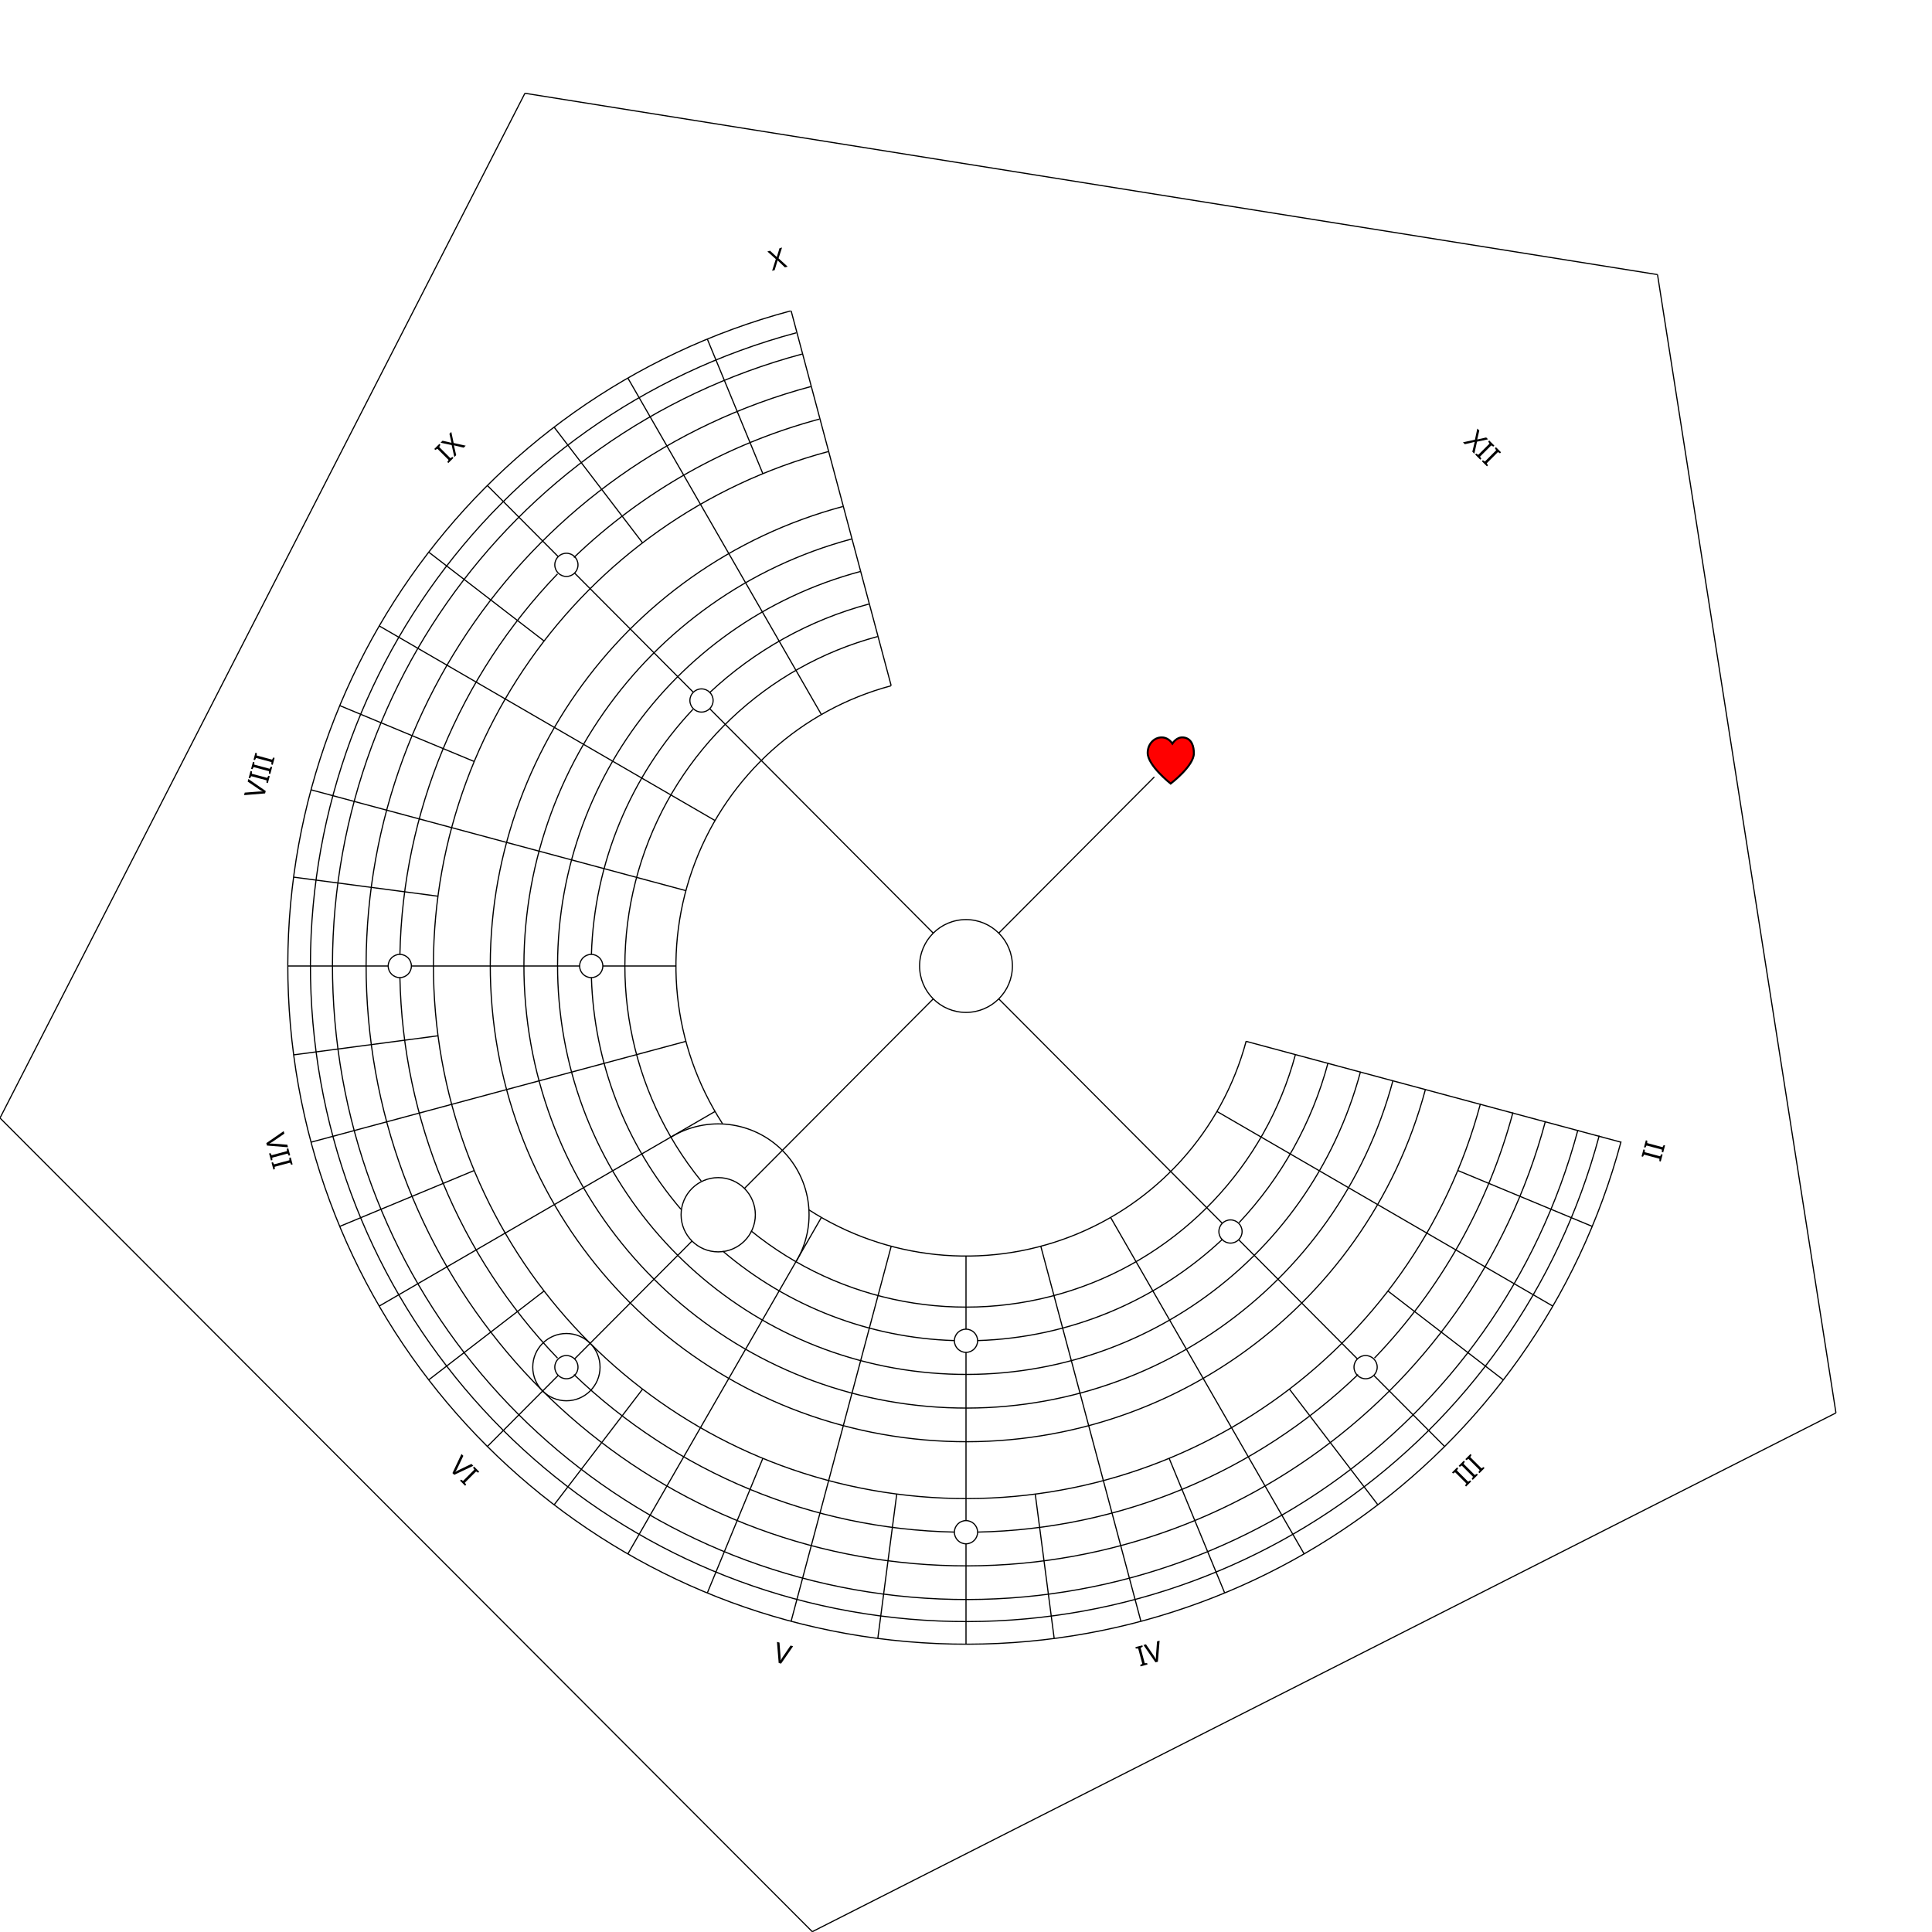
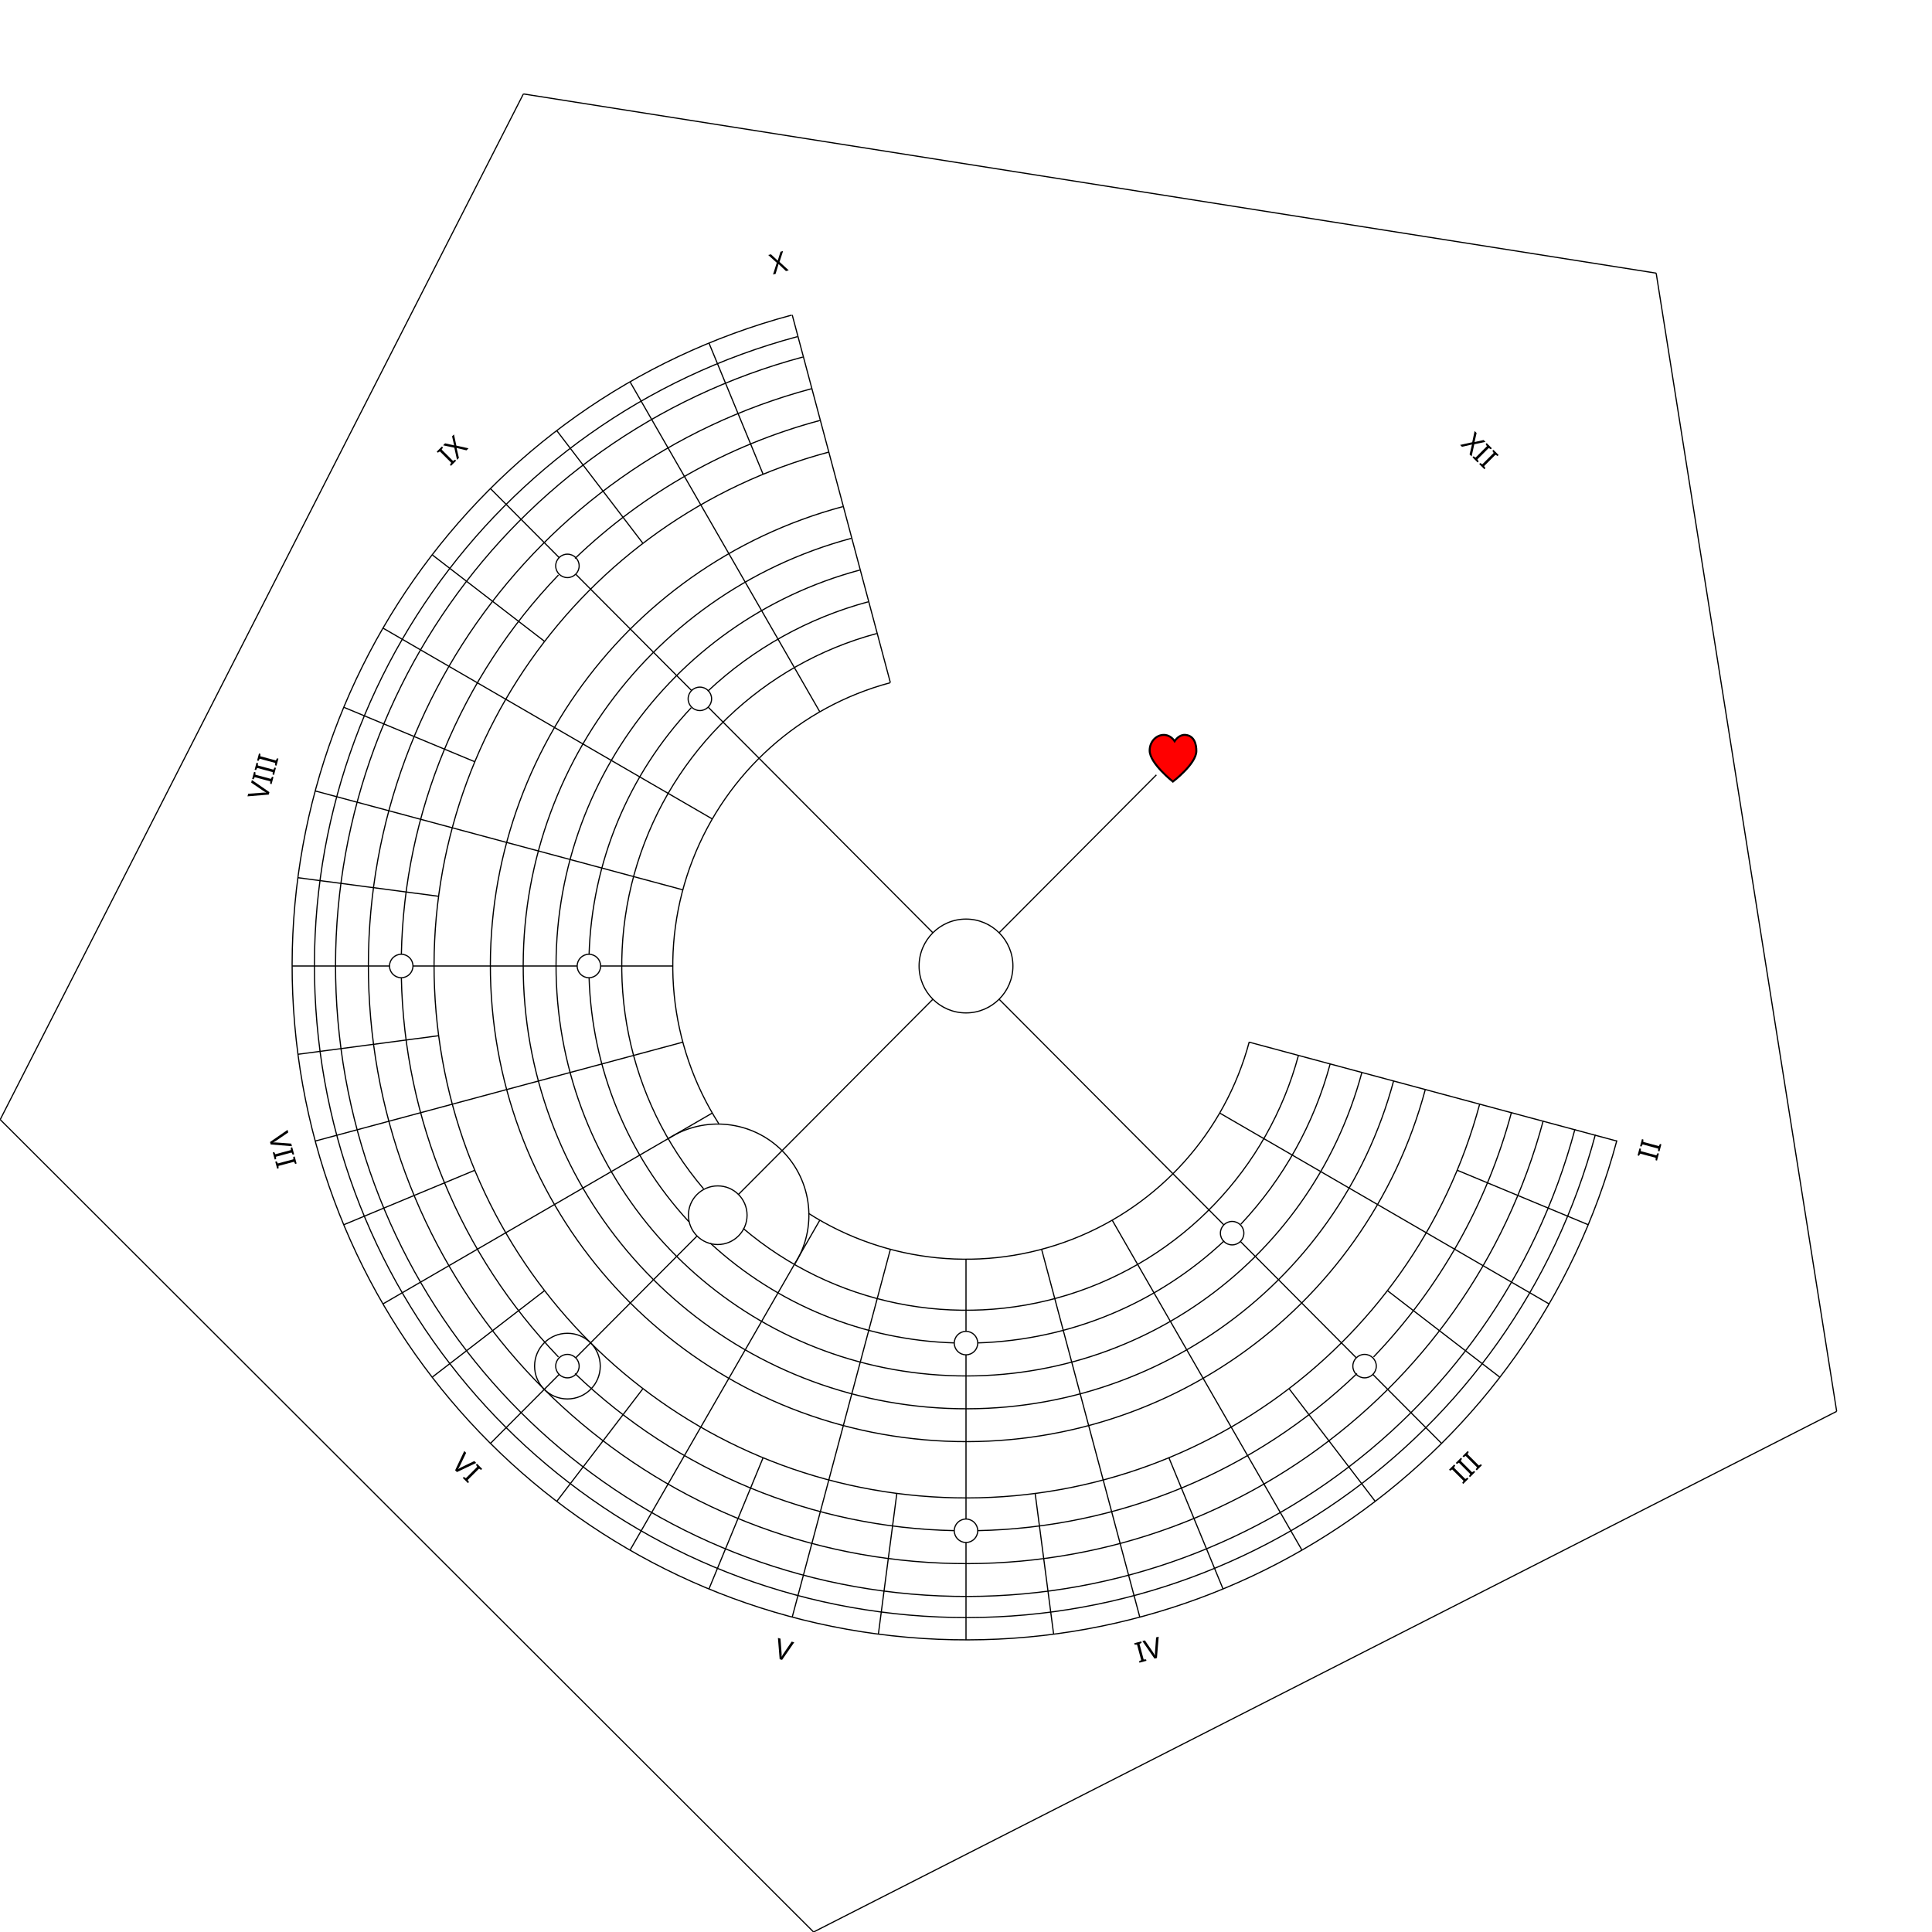
- <svg xmlns="http://www.w3.org/2000/svg" viewBox="-832.565 -832.565 1665.13 1665.13" width="1665.13" height="1665.13">
+ <svg xmlns="http://www.w3.org/2000/svg" viewBox="-823.582 -823.582 1647.165 1647.165" width="1647.165" height="1647.165">
  <g id="esplanade">
-     <path id="esplanade arch_0" d="M 241.481 64.705 A 250.0 250.0 0 0 1 -135.776 209.917" fill="none" stroke="black" />
-     <path id="esplanade arch_1" d="M -209.917 135.776 A 250.0 250.0 0 0 1 -64.705 -241.481" fill="none" stroke="black" />
+     <path id="esplanade arch_0" d="M 241.481 64.705 A 250.0 250.0 0 0 1 -134.357 210.827" fill="none" stroke="black" />
+     <path id="esplanade arch_1" d="M -210.827 134.357 A 250.0 250.0 0 0 1 -64.705 -241.481" fill="none" stroke="black" />
  </g>
  <g id="a">
-     <path id="a arch_0" d="M 283.982 76.093 A 294.0 294.0 0 0 1 -185.325 228.234" fill="none" stroke="black" />
-     <path id="a arch_1" d="M -228.234 185.325 A 294.0 294.0 0 0 1 -76.093 -283.982" fill="none" stroke="black" />
+     <path id="a arch_0" d="M 283.499 75.963 A 293.5 293.5 0 0 1 -189.956 223.739" fill="none" stroke="black" />
+     <path id="a arch_1" d="M -223.739 189.956 A 293.5 293.5 0 0 1 -75.963 -283.499" fill="none" stroke="black" />
  </g>
  <g id="b">
-     <path id="b arch_0" d="M 311.994 83.599 A 323.0 323.0 0 0 1 235.356 221.216" fill="none" stroke="black" />
-     <path id="b arch_1" d="M 221.216 235.356 A 323.0 323.0 0 0 1 9.999 322.845" fill="none" stroke="black" />
-     <path id="b arch_2" d="M -9.999 322.845 A 323.0 323.0 0 0 1 -209.688 245.683" fill="none" stroke="black" />
-     <path id="b arch_3" d="M -245.683 209.688 A 323.0 323.0 0 0 1 -322.845 9.999" fill="none" stroke="black" />
-     <path id="b arch_4" d="M -322.845 -9.999 A 323.0 323.0 0 0 1 -235.356 -221.216" fill="none" stroke="black" />
-     <path id="b arch_5" d="M -221.216 -235.356 A 323.0 323.0 0 0 1 -83.599 -311.994" fill="none" stroke="black" />
+     <path id="b arch_0" d="M 310.545 83.21 A 321.5 321.5 0 0 1 234.295 220.155" fill="none" stroke="black" />
+     <path id="b arch_1" d="M 220.155 234.295 A 321.5 321.5 0 0 1 9.999 321.344" fill="none" stroke="black" />
+     <path id="b arch_2" d="M -9.999 321.344 A 321.5 321.5 0 0 1 -217.934 236.362" fill="none" stroke="black" />
+     <path id="b arch_3" d="M -236.362 217.934 A 321.5 321.5 0 0 1 -321.344 9.999" fill="none" stroke="black" />
+     <path id="b arch_4" d="M -321.344 -9.999 A 321.5 321.5 0 0 1 -234.295 -220.155" fill="none" stroke="black" />
+     <path id="b arch_5" d="M -220.155 -234.295 A 321.5 321.5 0 0 1 -83.21 -310.545" fill="none" stroke="black" />
  </g>
  <g id="c">
-     <path id="c arch_0" d="M 340.006 91.104 A 352.0 352.0 0 1 1 -91.104 -340.006" fill="none" stroke="black" />
+     <path id="c arch_0" d="M 337.591 90.457 A 349.5 349.5 0 1 1 -90.457 -337.591" fill="none" stroke="black" />
  </g>
  <g id="d">
-     <path id="d arch_0" d="M 368.018 98.61 A 381.0 381.0 0 1 1 -98.61 -368.018" fill="none" stroke="black" />
+     <path id="d arch_0" d="M 364.637 97.704 A 377.5 377.5 0 1 1 -97.704 -364.637" fill="none" stroke="black" />
  </g>
  <g id="e">
-     <path id="e arch_0" d="M 396.03 106.116 A 410.0 410.0 0 1 1 -106.116 -396.03" fill="none" stroke="black" />
+     <path id="e arch_0" d="M 391.683 104.951 A 405.5 405.5 0 1 1 -104.951 -391.683" fill="none" stroke="black" />
  </g>
  <g id="f">
-     <path id="f arch_0" d="M 443.36 118.798 A 459.0 459.0 0 1 1 -118.798 -443.36" fill="none" stroke="black" />
+     <path id="f arch_0" d="M 438.047 117.374 A 453.5 453.5 0 1 1 -117.374 -438.047" fill="none" stroke="black" />
  </g>
  <g id="g">
-     <path id="g arch_0" d="M 471.372 126.304 A 488.0 488.0 0 0 1 352.066 337.925" fill="none" stroke="black" />
-     <path id="g arch_1" d="M 337.925 352.066 A 488.0 488.0 0 0 1 9.999 487.898" fill="none" stroke="black" />
-     <path id="g arch_2" d="M -9.999 487.898 A 488.0 488.0 0 0 1 -337.925 352.066" fill="none" stroke="black" />
-     <path id="g arch_3" d="M -352.066 337.925 A 488.0 488.0 0 0 1 -487.898 9.999" fill="none" stroke="black" />
-     <path id="g arch_4" d="M -487.898 -9.999 A 488.0 488.0 0 0 1 -352.066 -337.925" fill="none" stroke="black" />
-     <path id="g arch_5" d="M -337.925 -352.066 A 488.0 488.0 0 0 1 -126.304 -471.372" fill="none" stroke="black" />
+     <path id="g arch_0" d="M 465.093 124.621 A 481.5 481.5 0 0 1 347.469 333.328" fill="none" stroke="black" />
+     <path id="g arch_1" d="M 333.328 347.469 A 481.5 481.5 0 0 1 9.999 481.396" fill="none" stroke="black" />
+     <path id="g arch_2" d="M -9.999 481.396 A 481.5 481.5 0 0 1 -333.328 347.469" fill="none" stroke="black" />
+     <path id="g arch_3" d="M -347.469 333.328 A 481.5 481.5 0 0 1 -481.396 9.999" fill="none" stroke="black" />
+     <path id="g arch_4" d="M -481.396 -9.999 A 481.5 481.5 0 0 1 -347.469 -333.328" fill="none" stroke="black" />
+     <path id="g arch_5" d="M -333.328 -347.469 A 481.5 481.5 0 0 1 -124.621 -465.093" fill="none" stroke="black" />
  </g>
  <g id="h">
-     <path id="h arch_0" d="M 499.384 133.809 A 517.0 517.0 0 1 1 -133.809 -499.384" fill="none" stroke="black" />
+     <path id="h arch_0" d="M 492.139 131.868 A 509.5 509.5 0 1 1 -131.868 -492.139" fill="none" stroke="black" />
  </g>
  <g id="i">
-     <path id="i arch_0" d="M 527.396 141.315 A 546.0 546.0 0 1 1 -141.315 -527.396" fill="none" stroke="black" />
+     <path id="i arch_0" d="M 519.185 139.115 A 537.5 537.5 0 1 1 -139.115 -519.185" fill="none" stroke="black" />
  </g>
  <g id="j">
-     <path id="j arch_0" d="M 545.748 146.233 A 565.0 565.0 0 1 1 -146.233 -545.748" fill="none" stroke="black" />
+     <path id="j arch_0" d="M 536.572 143.774 A 555.5 555.5 0 1 1 -143.774 -536.572" fill="none" stroke="black" />
  </g>
  <g id="k">
-     <path id="k arch_0" d="M 564.584 151.28 A 584.5 584.5 0 1 1 -151.28 -564.584" fill="none" stroke="black" />
+     <path id="k arch_0" d="M 554.924 148.692 A 574.5 574.5 0 1 1 -148.692 -554.924" fill="none" stroke="black" />
  </g>
  <g id="02:00">
-     <line id="02:00 line_0" x1="241.419" y1="64.938" x2="564.437" y2="151.825" stroke="black" />
+     <line id="02:00 line_0" x1="241.419" y1="64.938" x2="554.78" y2="149.228" stroke="black" />
  </g>
  <g id="02:15">
-     <line id="02:15 line_0" x1="423.82" y1="176.231" x2="539.702" y2="224.416" stroke="black" />
+     <line id="02:15 line_0" x1="418.742" y1="174.119" x2="530.468" y2="220.576" stroke="black" />
  </g>
  <g id="02:30">
-     <line id="02:30 line_0" x1="216.297" y1="125.362" x2="505.703" y2="293.096" stroke="black" />
+     <line id="02:30 line_0" x1="216.297" y1="125.362" x2="497.051" y2="288.081" stroke="black" />
  </g>
  <g id="02:45">
-     <line id="02:45 line_0" x1="363.628" y1="280.1" x2="463.051" y2="356.685" stroke="black" />
+     <line id="02:45 line_0" x1="359.271" y1="276.743" x2="455.129" y2="350.582" stroke="black" />
  </g>
  <g id="03:00">
-     <line id="03:00 line_0" x1="176.436" y1="177.117" x2="220.897" y2="221.751" stroke="black" />
-     <line id="03:00 line_1" x1="235.012" y1="235.92" x2="337.345" y2="338.648" stroke="black" />
-     <line id="03:00 line_2" x1="351.459" y1="352.818" x2="412.506" y2="414.1" stroke="black" />
+     <line id="03:00 line_0" x1="176.436" y1="177.117" x2="219.839" y2="220.688" stroke="black" />
+     <line id="03:00 line_1" x1="233.953" y1="234.857" x2="332.757" y2="334.043" stroke="black" />
+     <line id="03:00 line_2" x1="346.872" y1="348.213" x2="405.449" y2="407.015" stroke="black" />
  </g>
  <g id="03:15">
-     <line id="03:15 line_0" x1="278.743" y1="364.669" x2="354.957" y2="464.377" stroke="black" />
+     <line id="03:15 line_0" x1="275.403" y1="360.299" x2="348.884" y2="456.432" stroke="black" />
  </g>
  <g id="03:30">
-     <line id="03:30 line_0" x1="124.639" y1="216.715" x2="291.405" y2="506.679" stroke="black" />
+     <line id="03:30 line_0" x1="124.639" y1="216.715" x2="286.42" y2="498.01" stroke="black" />
  </g>
  <g id="03:45">
-     <line id="03:45 line_0" x1="175.074" y1="424.299" x2="222.943" y2="540.312" stroke="black" />
+     <line id="03:45 line_0" x1="172.976" y1="419.215" x2="219.129" y2="531.068" stroke="black" />
  </g>
  <g id="04:00">
-     <line id="04:00 line_0" x1="64.472" y1="241.544" x2="150.736" y2="564.729" stroke="black" />
+     <line id="04:00 line_0" x1="64.472" y1="241.544" x2="148.157" y2="555.067" stroke="black" />
  </g>
  <g id="04:15">
-     <line id="04:15 line_0" x1="59.685" y1="455.103" x2="76.004" y2="579.537" stroke="black" />
+     <line id="04:15 line_0" x1="58.97" y1="449.65" x2="74.704" y2="569.622" stroke="black" />
  </g>
  <g id="04:30">
-     <line id="04:30 line_0" x1="1.530808498933608e-14" y1="250" x2="1.9165722406652788e-14" y2="313" stroke="black" />
-     <line id="04:30 line_1" x1="2.0390369205817548e-14" y1="333" x2="2.9269058499624136e-14" y2="478" stroke="black" />
-     <line id="04:30 line_2" x1="3.049370529877401e-14" y1="498" x2="3.579030270507017e-14" y2="584.5" stroke="black" />
+     <line id="04:30 line_0" x1="1.5308084989346548e-14" y1="250" x2="1.9073873896718172e-14" y2="311.5" stroke="black" />
+     <line id="04:30 line_1" x1="2.029852069586047e-14" y1="331.5" x2="2.8871048289896445e-14" y2="471.5" stroke="black" />
+     <line id="04:30 line_2" x1="3.009569508903306e-14" y1="491.5" x2="3.5177979305513496e-14" y2="574.5" stroke="black" />
  </g>
  <g id="04:45">
-     <line id="04:45 line_0" x1="-59.685" y1="455.103" x2="-76.004" y2="579.537" stroke="black" />
+     <line id="04:45 line_0" x1="-58.97" y1="449.65" x2="-74.704" y2="569.622" stroke="black" />
  </g>
  <g id="05:00">
-     <line id="05:00 line_0" x1="-64.472" y1="241.544" x2="-150.736" y2="564.729" stroke="black" />
+     <line id="05:00 line_0" x1="-64.472" y1="241.544" x2="-148.157" y2="555.067" stroke="black" />
  </g>
  <g id="05:15">
-     <line id="05:15 line_0" x1="-175.074" y1="424.299" x2="-222.943" y2="540.312" stroke="black" />
+     <line id="05:15 line_0" x1="-172.976" y1="419.215" x2="-219.129" y2="531.068" stroke="black" />
  </g>
  <g id="05:30">
-     <line id="05:30 line_0" x1="-124.639" y1="216.715" x2="-291.405" y2="506.679" stroke="black" />
+     <line id="05:30 line_0" x1="-124.639" y1="216.715" x2="-286.42" y2="498.01" stroke="black" />
  </g>
  <g id="05:45">
-     <line id="05:45 line_0" x1="-278.743" y1="364.669" x2="-354.957" y2="464.377" stroke="black" />
+     <line id="05:45 line_0" x1="-275.403" y1="360.299" x2="-348.884" y2="456.432" stroke="black" />
  </g>
  <g id="06:00">
-     <line id="06:00 line_0" x1="-236.141" y1="237.054" x2="-337.345" y2="338.648" stroke="black" />
-     <line id="06:00 line_1" x1="-351.459" y1="352.818" x2="-412.506" y2="414.1" stroke="black" />
+     <line id="06:00 line_0" x1="-229.296" y1="230.182" x2="-332.757" y2="334.043" stroke="black" />
+     <line id="06:00 line_1" x1="-346.872" y1="348.213" x2="-405.449" y2="407.015" stroke="black" />
  </g>
  <g id="06:15">
-     <line id="06:15 line_0" x1="-363.628" y1="280.1" x2="-463.051" y2="356.685" stroke="black" />
+     <line id="06:15 line_0" x1="-359.271" y1="276.743" x2="-455.129" y2="350.582" stroke="black" />
  </g>
  <g id="06:30">
-     <line id="06:30 line_0" x1="-216.297" y1="125.362" x2="-505.703" y2="293.096" stroke="black" />
+     <line id="06:30 line_0" x1="-216.297" y1="125.362" x2="-497.051" y2="288.081" stroke="black" />
  </g>
  <g id="06:45">
-     <line id="06:45 line_0" x1="-423.82" y1="176.231" x2="-539.702" y2="224.416" stroke="black" />
+     <line id="06:45 line_0" x1="-418.742" y1="174.119" x2="-530.468" y2="220.576" stroke="black" />
  </g>
  <g id="07:00">
-     <line id="07:00 line_0" x1="-241.419" y1="64.938" x2="-564.437" y2="151.825" stroke="black" />
+     <line id="07:00 line_0" x1="-241.419" y1="64.938" x2="-554.78" y2="149.228" stroke="black" />
  </g>
  <g id="07:15">
-     <line id="07:15 line_0" x1="-455.043" y1="60.139" x2="-579.461" y2="76.583" stroke="black" />
+     <line id="07:15 line_0" x1="-449.591" y1="59.419" x2="-569.547" y2="75.272" stroke="black" />
  </g>
  <g id="07:30">
-     <line id="07:30 line_0" x1="-250" y1="4.970871317628264e-05" x2="-313" y2="7.791846236816059e-05" stroke="black" />
-     <line id="07:30 line_1" x1="-333" y1="8.819443564337134e-05" x2="-478" y2="0" stroke="black" />
-     <line id="07:30 line_2" x1="-498" y1="0" x2="-584.5" y2="0" stroke="black" />
+     <line id="07:30 line_0" x1="-250" y1="4.9708831304030434e-05" x2="-311.5" y2="7.717362360026102e-05" stroke="black" />
+     <line id="07:30 line_1" x1="-331.5" y1="8.74017868405895e-05" x2="-471.5" y2="0" stroke="black" />
+     <line id="07:30 line_2" x1="-491.5" y1="0" x2="-574.5" y2="0" stroke="black" />
  </g>
  <g id="07:45">
-     <line id="07:45 line_0" x1="-455.043" y1="-60.139" x2="-579.461" y2="-76.582" stroke="black" />
+     <line id="07:45 line_0" x1="-449.591" y1="-59.418" x2="-569.548" y2="-75.272" stroke="black" />
  </g>
  <g id="08:00">
-     <line id="08:00 line_0" x1="-241.419" y1="-64.938" x2="-564.437" y2="-151.825" stroke="black" />
+     <line id="08:00 line_0" x1="-241.419" y1="-64.938" x2="-554.781" y2="-149.227" stroke="black" />
  </g>
  <g id="08:15">
-     <line id="08:15 line_0" x1="-423.821" y1="-176.23" x2="-539.702" y2="-224.415" stroke="black" />
+     <line id="08:15 line_0" x1="-418.742" y1="-174.119" x2="-530.468" y2="-220.576" stroke="black" />
  </g>
  <g id="08:30">
-     <line id="08:30 line_0" x1="-216.297" y1="-125.362" x2="-505.703" y2="-293.095" stroke="black" />
+     <line id="08:30 line_0" x1="-216.297" y1="-125.362" x2="-497.051" y2="-288.081" stroke="black" />
  </g>
  <g id="08:45">
-     <line id="08:45 line_0" x1="-363.628" y1="-280.099" x2="-463.051" y2="-356.684" stroke="black" />
+     <line id="08:45 line_0" x1="-359.271" y1="-276.743" x2="-455.129" y2="-350.582" stroke="black" />
  </g>
  <g id="09:00">
-     <line id="09:00 line_0" x1="-176.436" y1="-177.117" x2="-220.897" y2="-221.751" stroke="black" />
-     <line id="09:00 line_1" x1="-235.012" y1="-235.92" x2="-337.345" y2="-338.648" stroke="black" />
-     <line id="09:00 line_2" x1="-351.46" y1="-352.817" x2="-412.506" y2="-414.1" stroke="black" />
+     <line id="09:00 line_0" x1="-176.436" y1="-177.117" x2="-219.839" y2="-220.688" stroke="black" />
+     <line id="09:00 line_1" x1="-233.954" y1="-234.857" x2="-332.758" y2="-334.043" stroke="black" />
+     <line id="09:00 line_2" x1="-346.872" y1="-348.212" x2="-405.449" y2="-407.015" stroke="black" />
  </g>
  <g id="09:15">
-     <line id="09:15 line_0" x1="-278.743" y1="-364.669" x2="-354.957" y2="-464.376" stroke="black" />
+     <line id="09:15 line_0" x1="-275.403" y1="-360.299" x2="-348.885" y2="-456.432" stroke="black" />
  </g>
  <g id="09:30">
-     <line id="09:30 line_0" x1="-124.639" y1="-216.715" x2="-291.405" y2="-506.679" stroke="black" />
+     <line id="09:30 line_0" x1="-124.639" y1="-216.715" x2="-286.42" y2="-498.01" stroke="black" />
  </g>
  <g id="09:45">
-     <line id="09:45 line_0" x1="-175.074" y1="-424.299" x2="-222.943" y2="-540.312" stroke="black" />
+     <line id="09:45 line_0" x1="-172.976" y1="-419.215" x2="-219.129" y2="-531.068" stroke="black" />
  </g>
  <g id="10:00">
-     <line id="10:00 line_0" x1="-64.472" y1="-241.544" x2="-150.736" y2="-564.729" stroke="black" />
+     <line id="10:00 line_0" x1="-64.472" y1="-241.544" x2="-148.157" y2="-555.067" stroke="black" />
  </g>
  <g id="3:00 &amp; B Plaza">
-     <circle id="3:00 &amp; B Plaza circle_0" cx="227.955" cy="228.835" r="10.0" fill="none" stroke="black" />
+     <circle id="3:00 &amp; B Plaza circle_0" cx="226.896" cy="227.773" r="10.0" fill="none" stroke="black" />
  </g>
  <g id="4:30 &amp; B Plaza">
-     <circle id="4:30 &amp; B Plaza circle_0" cx="1.9778045806228373e-14" cy="323" r="10.0" fill="none" stroke="black" />
+     <circle id="4:30 &amp; B Plaza circle_0" cx="1.9686197296304896e-14" cy="321.5" r="10.0" fill="none" stroke="black" />
  </g>
  <g id="7:30 &amp; B Plaza">
-     <circle id="7:30 &amp; B Plaza circle_0" cx="-323" cy="8.297705590146152e-05" r="10.0" fill="none" stroke="black" />
+     <circle id="7:30 &amp; B Plaza circle_0" cx="-321.5" cy="8.220871931268763e-05" r="10.0" fill="none" stroke="black" />
  </g>
  <g id="9:00 &amp; B Plaza">
-     <circle id="9:00 &amp; B Plaza circle_0" cx="-227.955" cy="-228.835" r="10.0" fill="none" stroke="black" />
+     <circle id="9:00 &amp; B Plaza circle_0" cx="-226.896" cy="-227.773" r="10.0" fill="none" stroke="black" />
  </g>
  <g id="3:00 &amp; G Plaza">
-     <circle id="3:00 &amp; G Plaza circle_0" cx="344.402" cy="345.733" r="10.0" fill="none" stroke="black" />
+     <circle id="3:00 &amp; G Plaza circle_0" cx="339.815" cy="341.128" r="10.0" fill="none" stroke="black" />
  </g>
  <g id="4:30 &amp; G Plaza">
-     <circle id="4:30 &amp; G Plaza circle_0" cx="2.9881381899189955e-14" cy="488" r="10.0" fill="none" stroke="black" />
+     <circle id="4:30 &amp; G Plaza circle_0" cx="2.9483371689463765e-14" cy="481.5" r="10.0" fill="none" stroke="black" />
  </g>
  <g id="6:00 &amp; G Plaza">
-     <circle id="6:00 &amp; G Plaza circle_0" cx="-344.402" cy="345.733" r="10.0" fill="none" stroke="black" />
-     <circle id="6:00 &amp; G Plaza circle_1" cx="-344.402" cy="345.733" r="29.0" fill="none" stroke="black" />
+     <circle id="6:00 &amp; G Plaza circle_0" cx="-339.815" cy="341.128" r="10.0" fill="none" stroke="black" />
+     <circle id="6:00 &amp; G Plaza circle_1" cx="-339.815" cy="341.128" r="28.0" fill="none" stroke="black" />
  </g>
  <g id="7:30 &amp; G Plaza">
-     <circle id="7:30 &amp; G Plaza circle_0" cx="-488" cy="0" r="10.0" fill="none" stroke="black" />
+     <circle id="7:30 &amp; G Plaza circle_0" cx="-481.5" cy="0" r="10.0" fill="none" stroke="black" />
  </g>
  <g id="9:00 &amp; G Plaza">
-     <circle id="9:00 &amp; G Plaza circle_0" cx="-344.402" cy="-345.733" r="10.0" fill="none" stroke="black" />
+     <circle id="9:00 &amp; G Plaza circle_0" cx="-339.815" cy="-341.128" r="10.0" fill="none" stroke="black" />
  </g>
  <g id="Center Camp">
-     <circle id="Center Camp circle_0" cx="-213.558" cy="214.383" r="32.0" fill="none" stroke="black" />
-     <path id="Center Camp arch_0" d="M -254.18 147.445 A 78.3 78.3 0 0 1 -146.619 255.005" fill="none" stroke="black" />
-     <line id="Center Camp line_0" x1="-190.974" y1="191.712" x2="-158.298" y2="158.91" stroke="black" />
+     <circle id="Center Camp circle_0" cx="-211.652" cy="212.47" r="25.0" fill="none" stroke="black" />
+     <path id="Center Camp arch_0" d="M -253.769 147.159 A 77.714 77.714 0 0 1 -146.341 254.587" fill="none" stroke="black" />
+     <line id="Center Camp line_0" x1="-194.008" y1="194.758" x2="-156.806" y2="157.412" stroke="black" />
  </g>
  <g id="6:00 Promenade">
-     <line id="6:00 Promenade line_0" x1="-158.298" y1="158.91" x2="-28.23" y2="28.339" stroke="black" />
+     <line id="6:00 Promenade line_0" x1="-156.806" y1="157.412" x2="-28.23" y2="28.339" stroke="black" />
  </g>
  <g id="3:00 Promenade">
    <line id="3:00 Promenade line_0" x1="176.436" y1="177.117" x2="28.23" y2="28.339" stroke="black" />
  </g>
  <g id="9:00 Promenade">
    <line id="9:00 Promenade line_0" x1="-176.436" y1="-177.117" x2="-28.23" y2="-28.339" stroke="black" />
  </g>
  <g id="12:00 Promenade">
    <line id="12:00 Promenade line_0" x1="162.321" y1="-162.948" x2="28.23" y2="-28.339" stroke="black" />
  </g>
  <g id="Man">
    <circle id="Man circle_0" cx="0.0" cy="-0.0" r="40.0" fill="none" stroke="black" />
  </g>
  <g id="Temple">
    <g id="Temple_icon_0" transform="translate(176.4356, -177.1172) scale(1.25) rotate(0) translate(-16.0, -14.8)">
      <defs id="defs3957" />
      <path d="M 24.488,-1.133 C 21.617,-1.392 18.854,0.532 17.151,3.169 15.448,0.532 12.696,-1.133 9.814,-1.133 c -5.372,0 -9.695,4.718 -9.695,10.685 0,8.743 15.845,21.175 15.845,21.175 0,0 15.977,-12.095 16.003,-20.838 0.013,-4.498 -1.266,-10.462 -7.479,-11.022 z" id="path3951" style="stroke-width:1.348;fill:#ff0000;fill-opacity:1;stroke:#000000;stroke-opacity:1" />
    </g>
  </g>
  <g id="Trash Fence">
-     <line id="Trash Fence line_0" x1="-132.497" y1="832.292" x2="-832.565" y2="131.001" stroke="black" />
-     <line id="Trash Fence line_1" x1="-832.565" y1="131.001" x2="-380.148" y2="-752.176" stroke="black" />
-     <line id="Trash Fence line_2" x1="-380.148" y1="-752.176" x2="596.002" y2="-595.894" stroke="black" />
-     <line id="Trash Fence line_3" x1="596.002" y1="-595.894" x2="749.785" y2="385.179" stroke="black" />
-     <line id="Trash Fence line_4" x1="749.785" y1="385.179" x2="-132.497" y2="832.292" stroke="black" />
+     <line id="Trash Fence line_0" x1="-129.956" y1="823.582" x2="-823.418" y2="130.931" stroke="black" />
+     <line id="Trash Fence line_1" x1="-823.418" y1="130.931" x2="-377.36" y2="-743.502" stroke="black" />
+     <line id="Trash Fence line_2" x1="-377.36" y1="-743.502" x2="588.422" y2="-590.704" stroke="black" />
+     <line id="Trash Fence line_3" x1="588.422" y1="-590.704" x2="742.308" y2="379.701" stroke="black" />
+     <line id="Trash Fence line_4" x1="742.308" y1="379.701" x2="-129.956" y2="823.582" stroke="black" />
  </g>
  <g id="hour_labels">
-     <text x="600.65" y="161.566" transform="rotate(285.0, 600.6501, 161.5658)" text-anchor="middle" fill="black" font-size="24px" font-family="Reef">
+     <text x="590.993" y="158.968" transform="rotate(285.0, 590.9933, 158.9683)" text-anchor="middle" fill="black" font-size="24px" font-family="Reef">
        II
    </text>
-     <text x="438.971" y="440.668" transform="rotate(315.0, 438.9714, 440.6678)" text-anchor="middle" fill="black" font-size="24px" font-family="Reef">
+     <text x="431.914" y="433.583" transform="rotate(315.0, 431.914, 433.5831)" text-anchor="middle" fill="black" font-size="24px" font-family="Reef">
        III
    </text>
-     <text x="160.407" y="600.961" transform="rotate(345.0, 160.4071, 600.9605)" text-anchor="middle" fill="black" font-size="24px" font-family="Reef">
+     <text x="157.828" y="591.299" transform="rotate(345.0, 157.8282, 591.2988)" text-anchor="middle" fill="black" font-size="24px" font-family="Reef">
        IV
    </text>
-     <text x="-160.407" y="600.961" transform="rotate(375.0, -160.4071, 600.9605)" text-anchor="middle" fill="black" font-size="24px" font-family="Reef">
+     <text x="-157.828" y="591.299" transform="rotate(375.0, -157.8282, 591.2988)" text-anchor="middle" fill="black" font-size="24px" font-family="Reef">
        V
    </text>
-     <text x="-438.971" y="440.668" transform="rotate(405.0, -438.9714, 440.6678)" text-anchor="middle" fill="black" font-size="24px" font-family="Reef">
+     <text x="-431.914" y="433.583" transform="rotate(405.0, -431.914, 433.5831)" text-anchor="middle" fill="black" font-size="24px" font-family="Reef">
        VI
    </text>
-     <text x="-600.65" y="161.566" transform="rotate(435.0, -600.6501, 161.5658)" text-anchor="middle" fill="black" font-size="24px" font-family="Reef">
+     <text x="-590.993" y="158.968" transform="rotate(435.0, -590.9933, 158.9683)" text-anchor="middle" fill="black" font-size="24px" font-family="Reef">
        VII
    </text>
-     <text x="-600.65" y="-161.565" transform="rotate(285.0, -600.6502, -161.5653)" text-anchor="middle" fill="black" font-size="24px" font-family="Reef">
+     <text x="-590.993" y="-158.968" transform="rotate(285.0, -590.9935, -158.9677)" text-anchor="middle" fill="black" font-size="24px" font-family="Reef">
        VIII
    </text>
-     <text x="-438.972" y="-440.667" transform="rotate(315.0, -438.9718, -440.6675)" text-anchor="middle" fill="black" font-size="24px" font-family="Reef">
+     <text x="-431.914" y="-433.583" transform="rotate(315.0, -431.9143, -433.5828)" text-anchor="middle" fill="black" font-size="24px" font-family="Reef">
        IX
    </text>
-     <text x="-160.407" y="-600.961" transform="rotate(345.0, -160.4072, -600.9605)" text-anchor="middle" fill="black" font-size="24px" font-family="Reef">
+     <text x="-157.828" y="-591.299" transform="rotate(345.0, -157.8283, -591.2988)" text-anchor="middle" fill="black" font-size="24px" font-family="Reef">
        X
    </text>
-     <text x="438.972" y="-440.667" transform="rotate(45.0, 438.9718, -440.6675)" text-anchor="middle" fill="black" font-size="24px" font-family="Reef">
+     <text x="431.914" y="-433.583" transform="rotate(45.0, 431.9143, -433.5828)" text-anchor="middle" fill="black" font-size="24px" font-family="Reef">
        XII
    </text>
  </g>
</svg>
